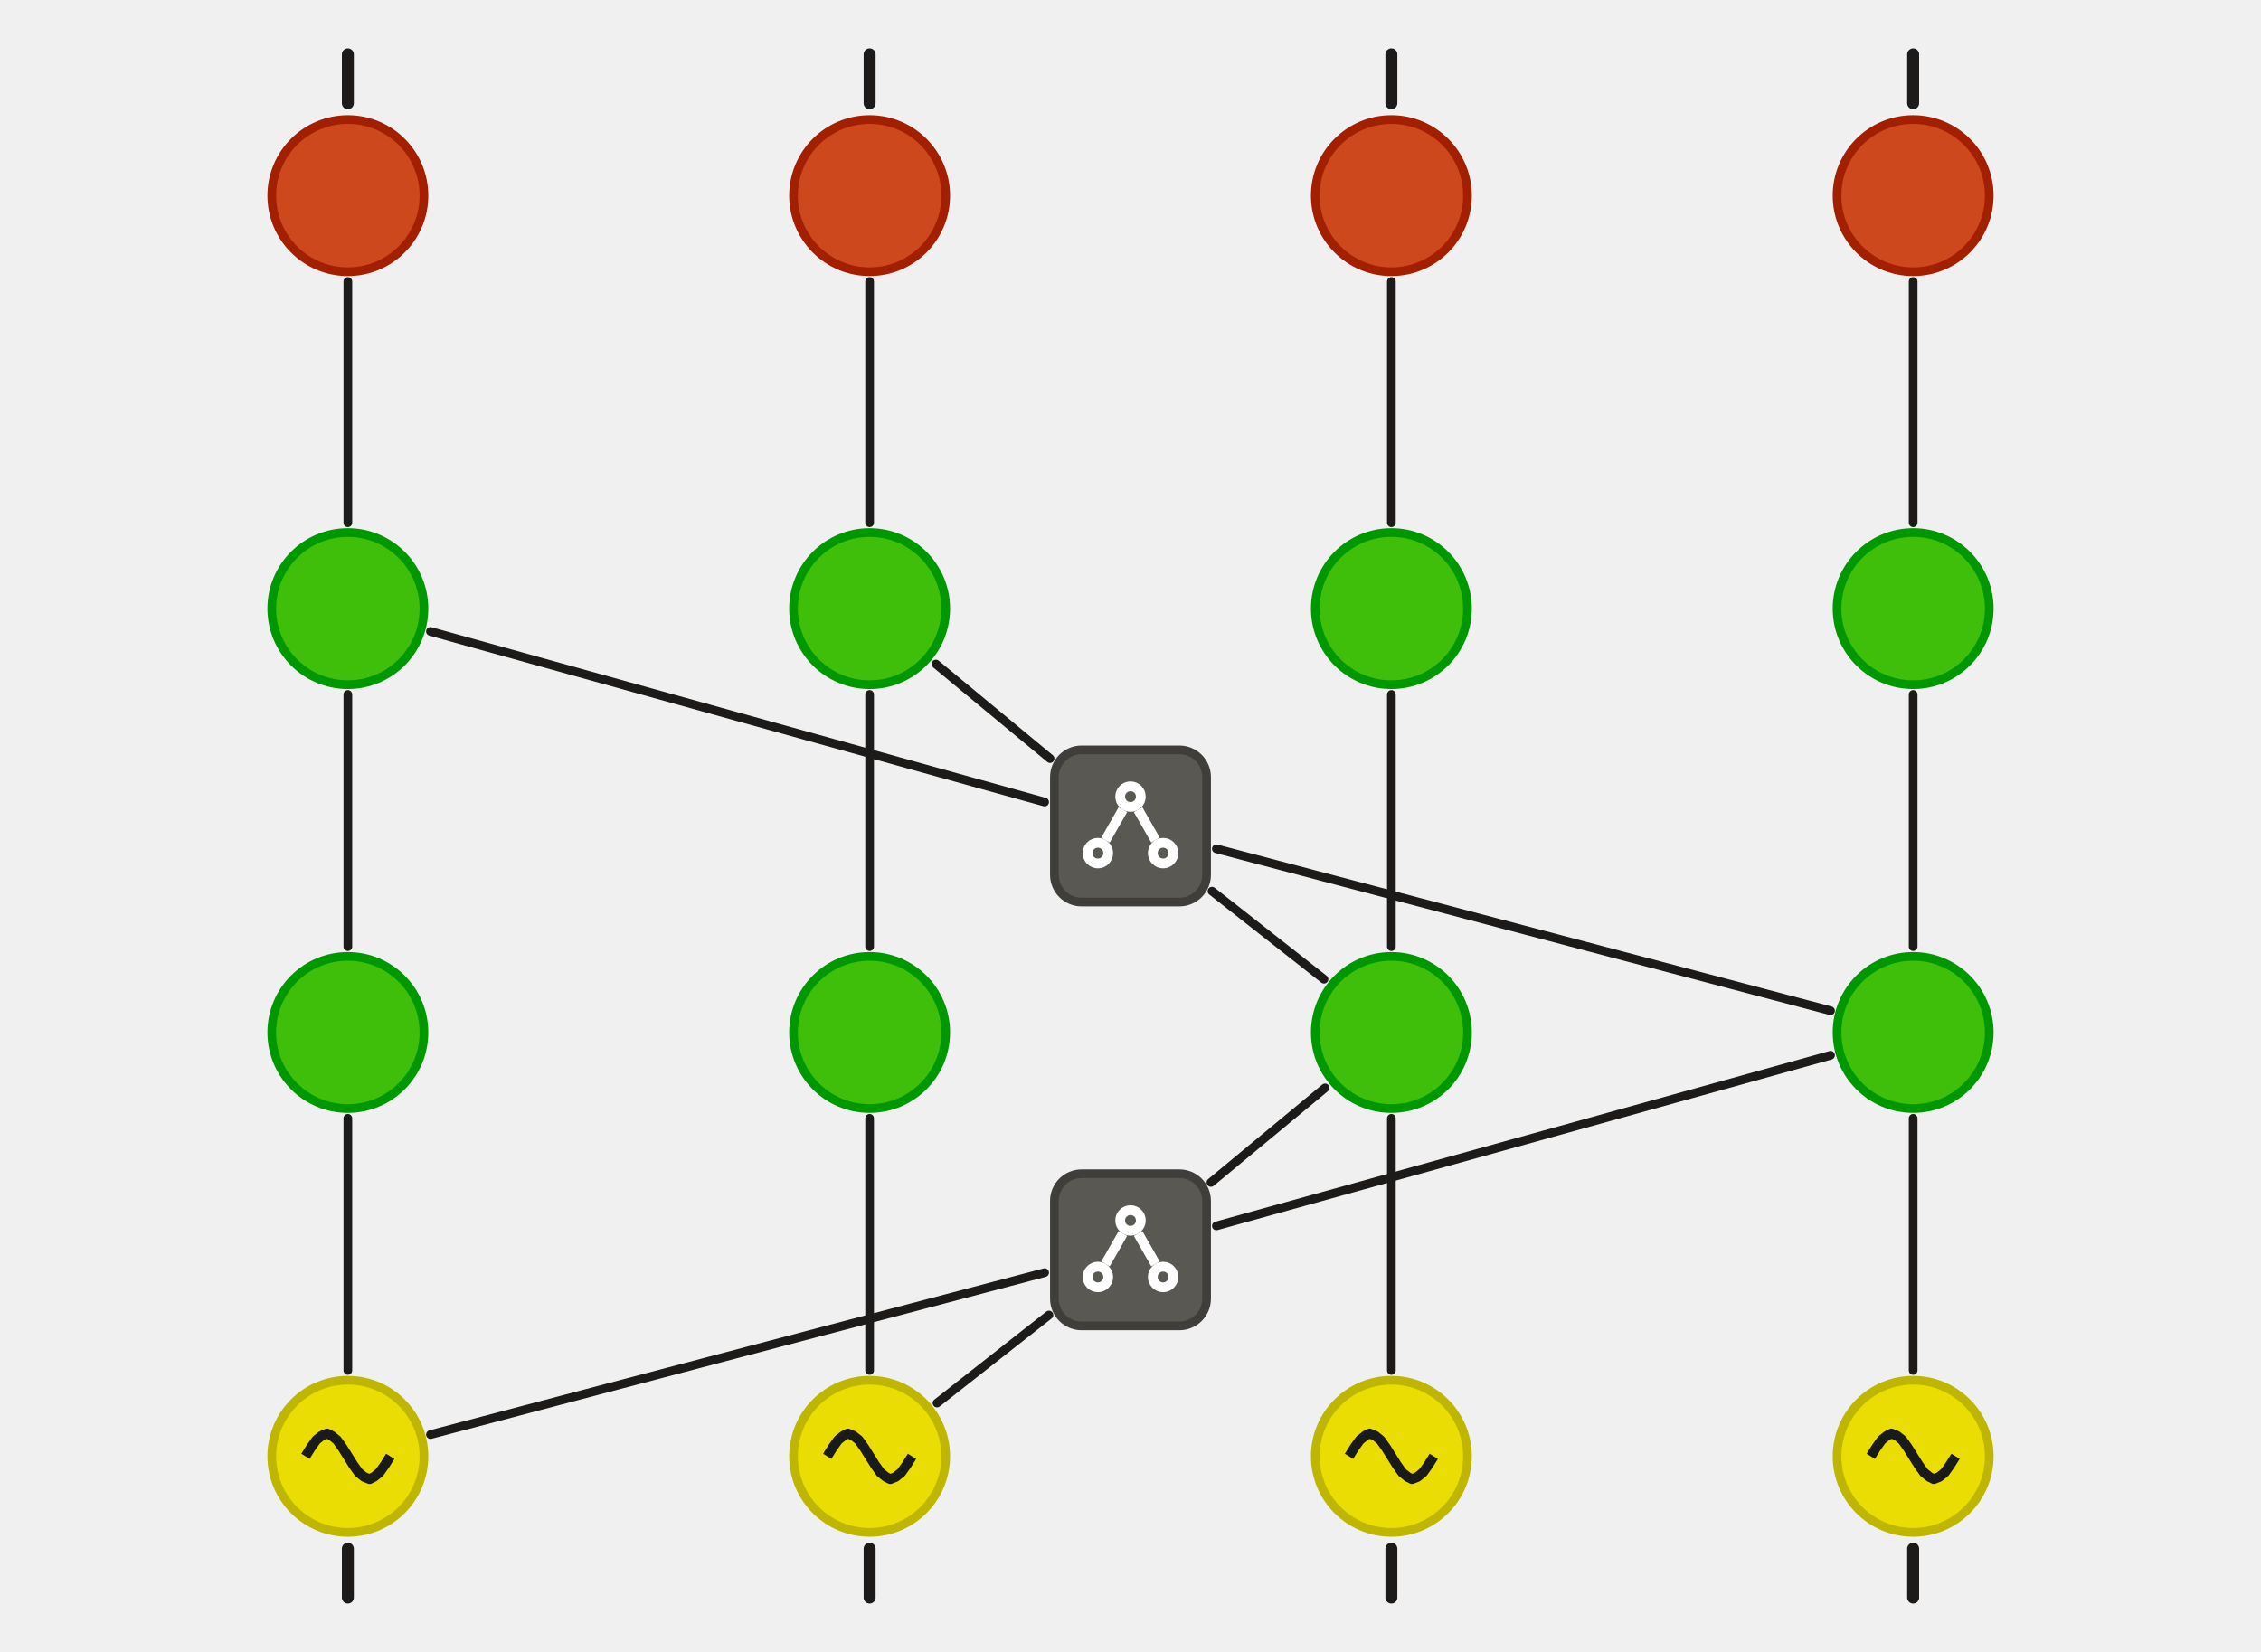
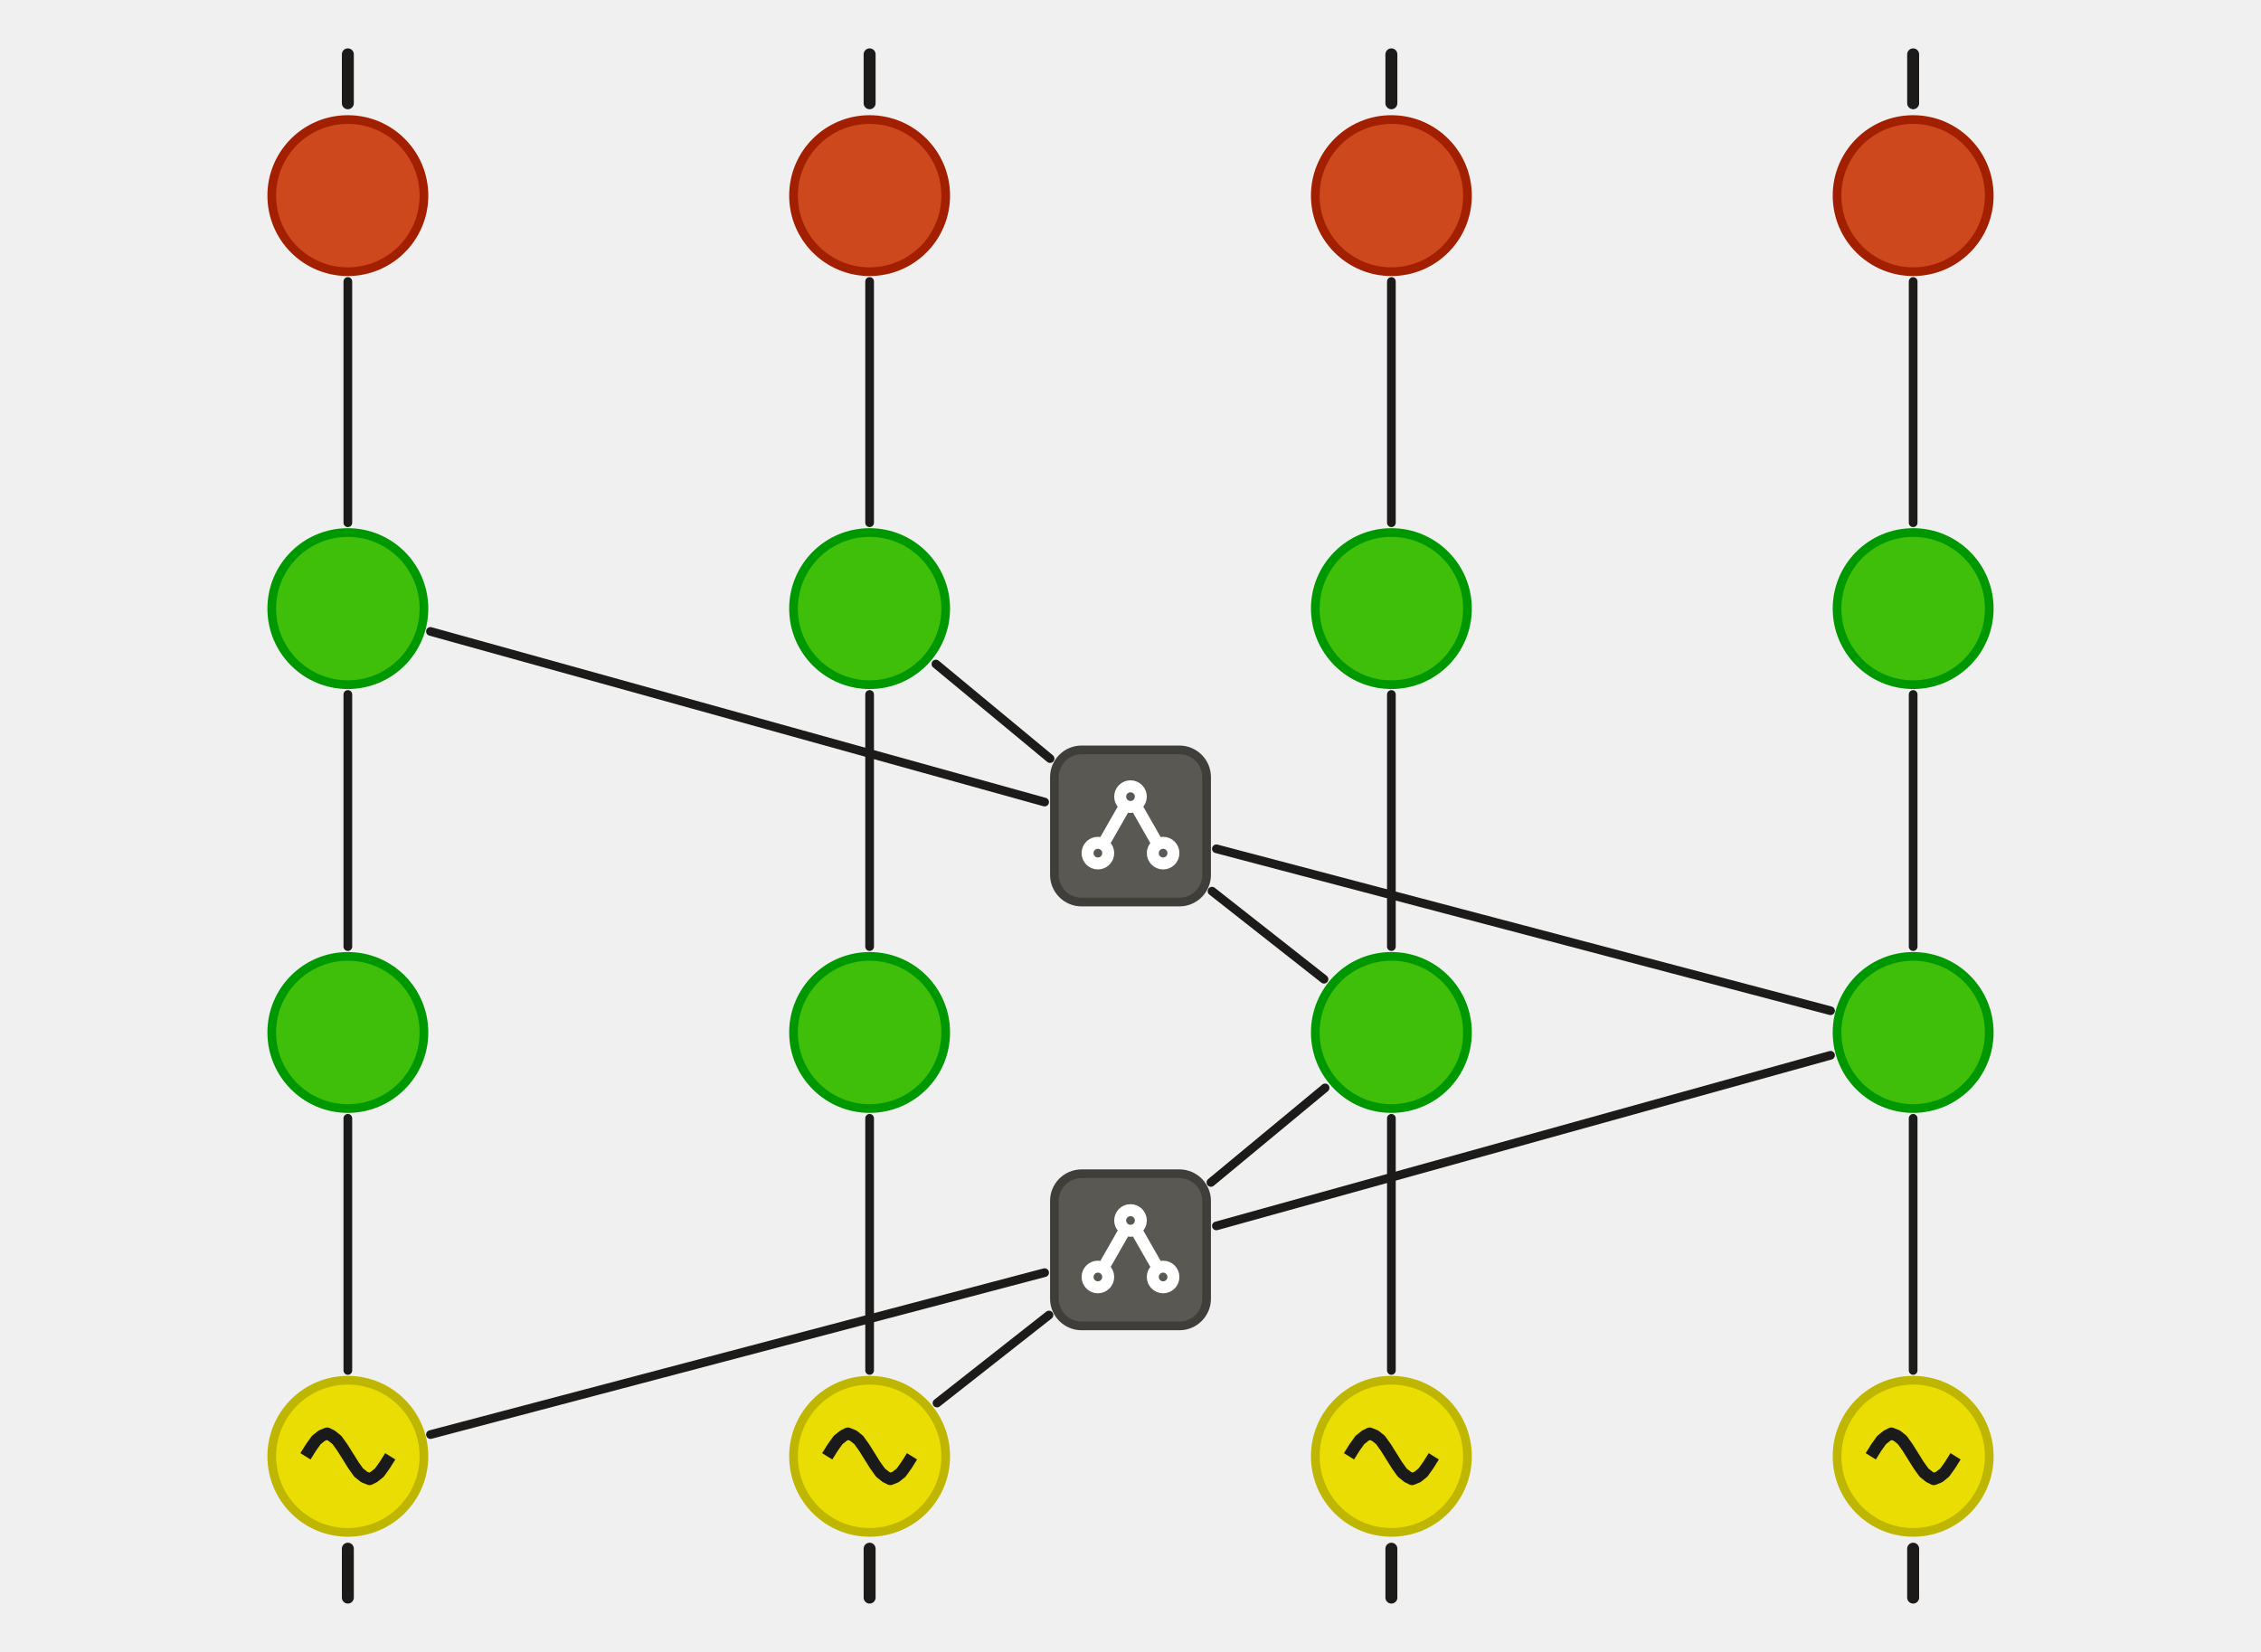
<svg xmlns="http://www.w3.org/2000/svg" viewBox="0 0 208 152" width="416" height="304" role="img">
  <defs>
    <marker id="arr-normalizing_flow" viewBox="0 0 10 10" refX="8" refY="5" markerUnits="userSpaceOnUse" markerWidth="5.4" markerHeight="5.4" orient="auto-start-reverse">
      <path d="M2 1L8 5L2 9" fill="none" stroke="#1C1B19" stroke-width="1.481" stroke-linecap="round" stroke-linejoin="round" />
    </marker>
  </defs>
  <g fill="none" stroke="#1C1B19" stroke-width="0.8" stroke-linecap="round" stroke-linejoin="round">
    <line x1="32" y1="126.1" x2="32" y2="102.9" />
    <line x1="80" y1="126.1" x2="80" y2="102.9" />
    <line x1="128" y1="126.1" x2="128" y2="102.9" />
    <line x1="176" y1="126.1" x2="176" y2="102.9" />
    <line x1="32" y1="87.1" x2="32" y2="63.9" />
    <line x1="80" y1="87.1" x2="80" y2="63.9" />
    <line x1="128" y1="87.1" x2="128" y2="63.9" />
    <line x1="176" y1="87.1" x2="176" y2="63.9" />
    <line x1="32" y1="48.1" x2="32" y2="25.9" />
    <line x1="80" y1="48.1" x2="80" y2="25.9" />
    <line x1="128" y1="48.1" x2="128" y2="25.9" />
    <line x1="176" y1="48.1" x2="176" y2="25.9" />
    <line x1="39.6" y1="132" x2="96.1" y2="117.1" />
    <line x1="86.2" y1="129.1" x2="96.5" y2="121" />
    <line x1="111.4" y1="108.8" x2="121.9" y2="100.1" />
    <line x1="111.9" y1="112.8" x2="168.4" y2="97.1" />
    <line x1="121.8" y1="90.1" x2="111.5" y2="82" />
    <line x1="168.4" y1="93" x2="111.9" y2="78.1" />
    <line x1="96.1" y1="73.8" x2="39.6" y2="58.1" />
    <line x1="96.6" y1="69.8" x2="86.1" y2="61.1" />
  </g>
  <circle cx="32" cy="134" r="7" fill="#E9DD03" stroke="#BEB600" stroke-width="0.8" />
-   <g fill="none" stroke="#1A1A1A" stroke-width="0.9" stroke-linejoin="round">
+   <g fill="none" stroke="#1A1A1A" stroke-width="1.1" stroke-linejoin="round">
    <path d="M28.1,134 L28.6,133.2 L29.1,132.5 L29.6,132.1 L30.1,131.9 L30.5,132.1 L31,132.5 L31.5,133.2 L32,134 L32.5,134.8 L33,135.5 L33.5,135.9 L34,136.1 L34.4,135.9 L34.9,135.5 L35.4,134.8 L35.9,134" />
  </g>
  <g stroke="#1C1B19" stroke-width="1.1" stroke-linecap="round">
    <line x1="32" y1="142.5" x2="32" y2="147" />
  </g>
  <circle cx="80" cy="134" r="7" fill="#E9DD03" stroke="#BEB600" stroke-width="0.8" />
-   <g fill="none" stroke="#1A1A1A" stroke-width="0.9" stroke-linejoin="round">
+   <g fill="none" stroke="#1A1A1A" stroke-width="1.1" stroke-linejoin="round">
    <path d="M76.1,134 L76.6,133.2 L77.1,132.5 L77.6,132.1 L78,131.9 L78.5,132.1 L79,132.5 L79.5,133.2 L80,134 L80.5,134.8 L81,135.5 L81.5,135.9 L81.9,136.1 L82.4,135.9 L82.9,135.5 L83.4,134.8 L83.9,134" />
  </g>
  <g stroke="#1C1B19" stroke-width="1.1" stroke-linecap="round">
    <line x1="80" y1="142.5" x2="80" y2="147" />
  </g>
  <circle cx="128" cy="134" r="7" fill="#E9DD03" stroke="#BEB600" stroke-width="0.8" />
-   <g fill="none" stroke="#1A1A1A" stroke-width="0.9" stroke-linejoin="round">
+   <g fill="none" stroke="#1A1A1A" stroke-width="1.1" stroke-linejoin="round">
    <path d="M124.1,134 L124.6,133.2 L125.1,132.5 L125.6,132.1 L126,131.9 L126.5,132.1 L127,132.5 L127.5,133.2 L128,134 L128.5,134.8 L129,135.5 L129.5,135.9 L129.9,136.1 L130.4,135.9 L130.9,135.5 L131.4,134.8 L131.9,134" />
  </g>
  <g stroke="#1C1B19" stroke-width="1.1" stroke-linecap="round">
    <line x1="128" y1="142.5" x2="128" y2="147" />
  </g>
  <circle cx="176" cy="134" r="7" fill="#E9DD03" stroke="#BEB600" stroke-width="0.8" />
-   <g fill="none" stroke="#1A1A1A" stroke-width="0.9" stroke-linejoin="round">
+   <g fill="none" stroke="#1A1A1A" stroke-width="1.1" stroke-linejoin="round">
    <path d="M172.1,134 L172.6,133.2 L173.1,132.5 L173.6,132.1 L174,131.9 L174.5,132.1 L175,132.5 L175.5,133.2 L176,134 L176.5,134.8 L177,135.5 L177.5,135.9 L177.9,136.1 L178.4,135.9 L178.9,135.5 L179.4,134.8 L179.9,134" />
  </g>
  <g stroke="#1C1B19" stroke-width="1.1" stroke-linecap="round">
    <line x1="176" y1="142.5" x2="176" y2="147" />
  </g>
  <circle cx="32" cy="95" r="7" fill="#3FBF0A" stroke="#009800" stroke-width="0.8" />
  <circle cx="80" cy="95" r="7" fill="#3FBF0A" stroke="#009800" stroke-width="0.8" />
  <circle cx="128" cy="95" r="7" fill="#3FBF0A" stroke="#009800" stroke-width="0.8" />
  <circle cx="176" cy="95" r="7" fill="#3FBF0A" stroke="#009800" stroke-width="0.8" />
  <circle cx="32" cy="56" r="7" fill="#3FBF0A" stroke="#009800" stroke-width="0.8" />
  <circle cx="80" cy="56" r="7" fill="#3FBF0A" stroke="#009800" stroke-width="0.8" />
  <circle cx="128" cy="56" r="7" fill="#3FBF0A" stroke="#009800" stroke-width="0.8" />
  <circle cx="176" cy="56" r="7" fill="#3FBF0A" stroke="#009800" stroke-width="0.8" />
  <rect x="97" y="108" width="14" height="14" rx="2.5" fill="#5A5853" stroke="#403E3A" stroke-width="0.8" />
-   <g fill="none" stroke="#FFFFFF" stroke-width="0.9" stroke-linejoin="round">
+   <g fill="none" stroke="#FFFFFF" stroke-width="1.1" stroke-linejoin="round">
    <path d="M101.7,116.3 L103.3,113.5" />
    <path d="M106.3,116.3 L104.7,113.5" />
    <circle cx="104" cy="112.3" r="0.95" />
    <circle cx="101" cy="117.5" r="0.95" />
    <circle cx="107" cy="117.5" r="0.95" />
  </g>
  <rect x="97" y="69" width="14" height="14" rx="2.5" fill="#5A5853" stroke="#403E3A" stroke-width="0.8" />
-   <g fill="none" stroke="#FFFFFF" stroke-width="0.9" stroke-linejoin="round">
+   <g fill="none" stroke="#FFFFFF" stroke-width="1.1" stroke-linejoin="round">
    <path d="M101.7,77.3 L103.3,74.5" />
    <path d="M106.3,77.3 L104.7,74.5" />
    <circle cx="104" cy="73.3" r="0.95" />
    <circle cx="101" cy="78.5" r="0.95" />
    <circle cx="107" cy="78.5" r="0.95" />
  </g>
  <circle cx="32" cy="18" r="7" fill="#CE481E" stroke="#A21F00" stroke-width="0.8" />
  <g stroke="#1C1B19" stroke-width="1.1" stroke-linecap="round">
    <line x1="32" y1="9.5" x2="32" y2="5" />
  </g>
  <circle cx="80" cy="18" r="7" fill="#CE481E" stroke="#A21F00" stroke-width="0.8" />
  <g stroke="#1C1B19" stroke-width="1.1" stroke-linecap="round">
    <line x1="80" y1="9.5" x2="80" y2="5" />
  </g>
  <circle cx="128" cy="18" r="7" fill="#CE481E" stroke="#A21F00" stroke-width="0.8" />
  <g stroke="#1C1B19" stroke-width="1.1" stroke-linecap="round">
    <line x1="128" y1="9.5" x2="128" y2="5" />
  </g>
  <circle cx="176" cy="18" r="7" fill="#CE481E" stroke="#A21F00" stroke-width="0.8" />
  <g stroke="#1C1B19" stroke-width="1.1" stroke-linecap="round">
    <line x1="176" y1="9.5" x2="176" y2="5" />
  </g>
</svg>
